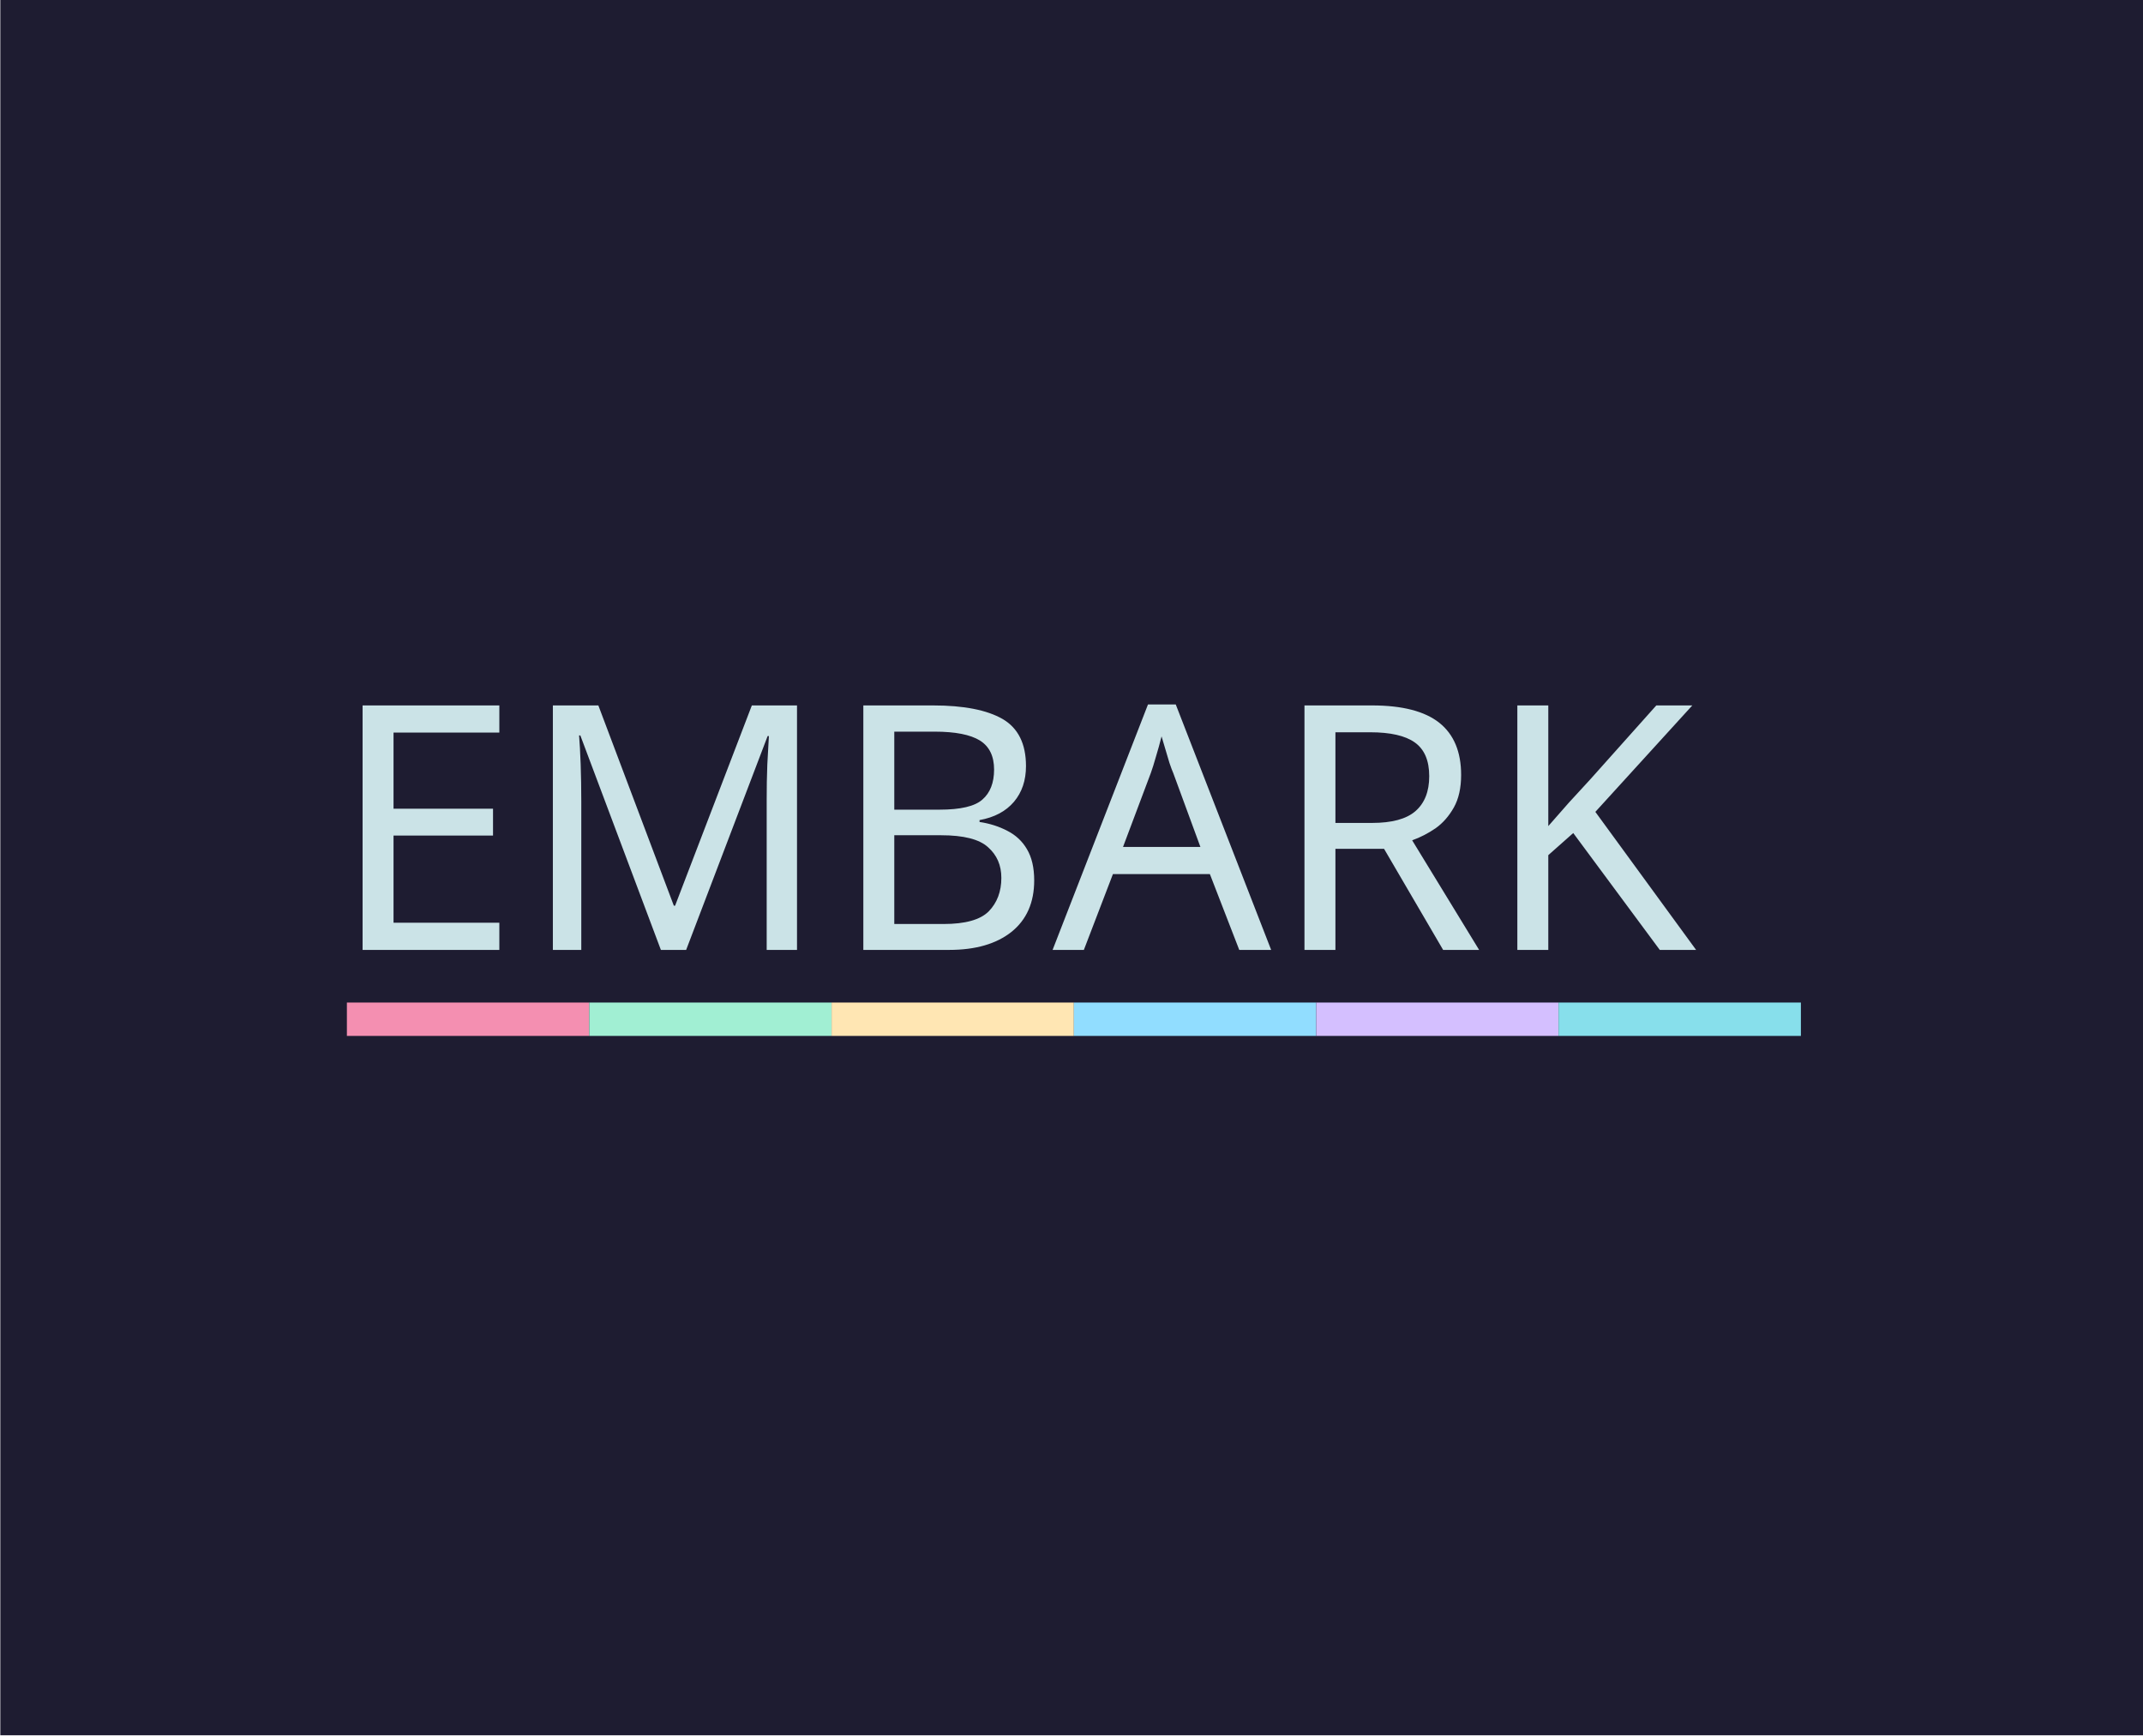
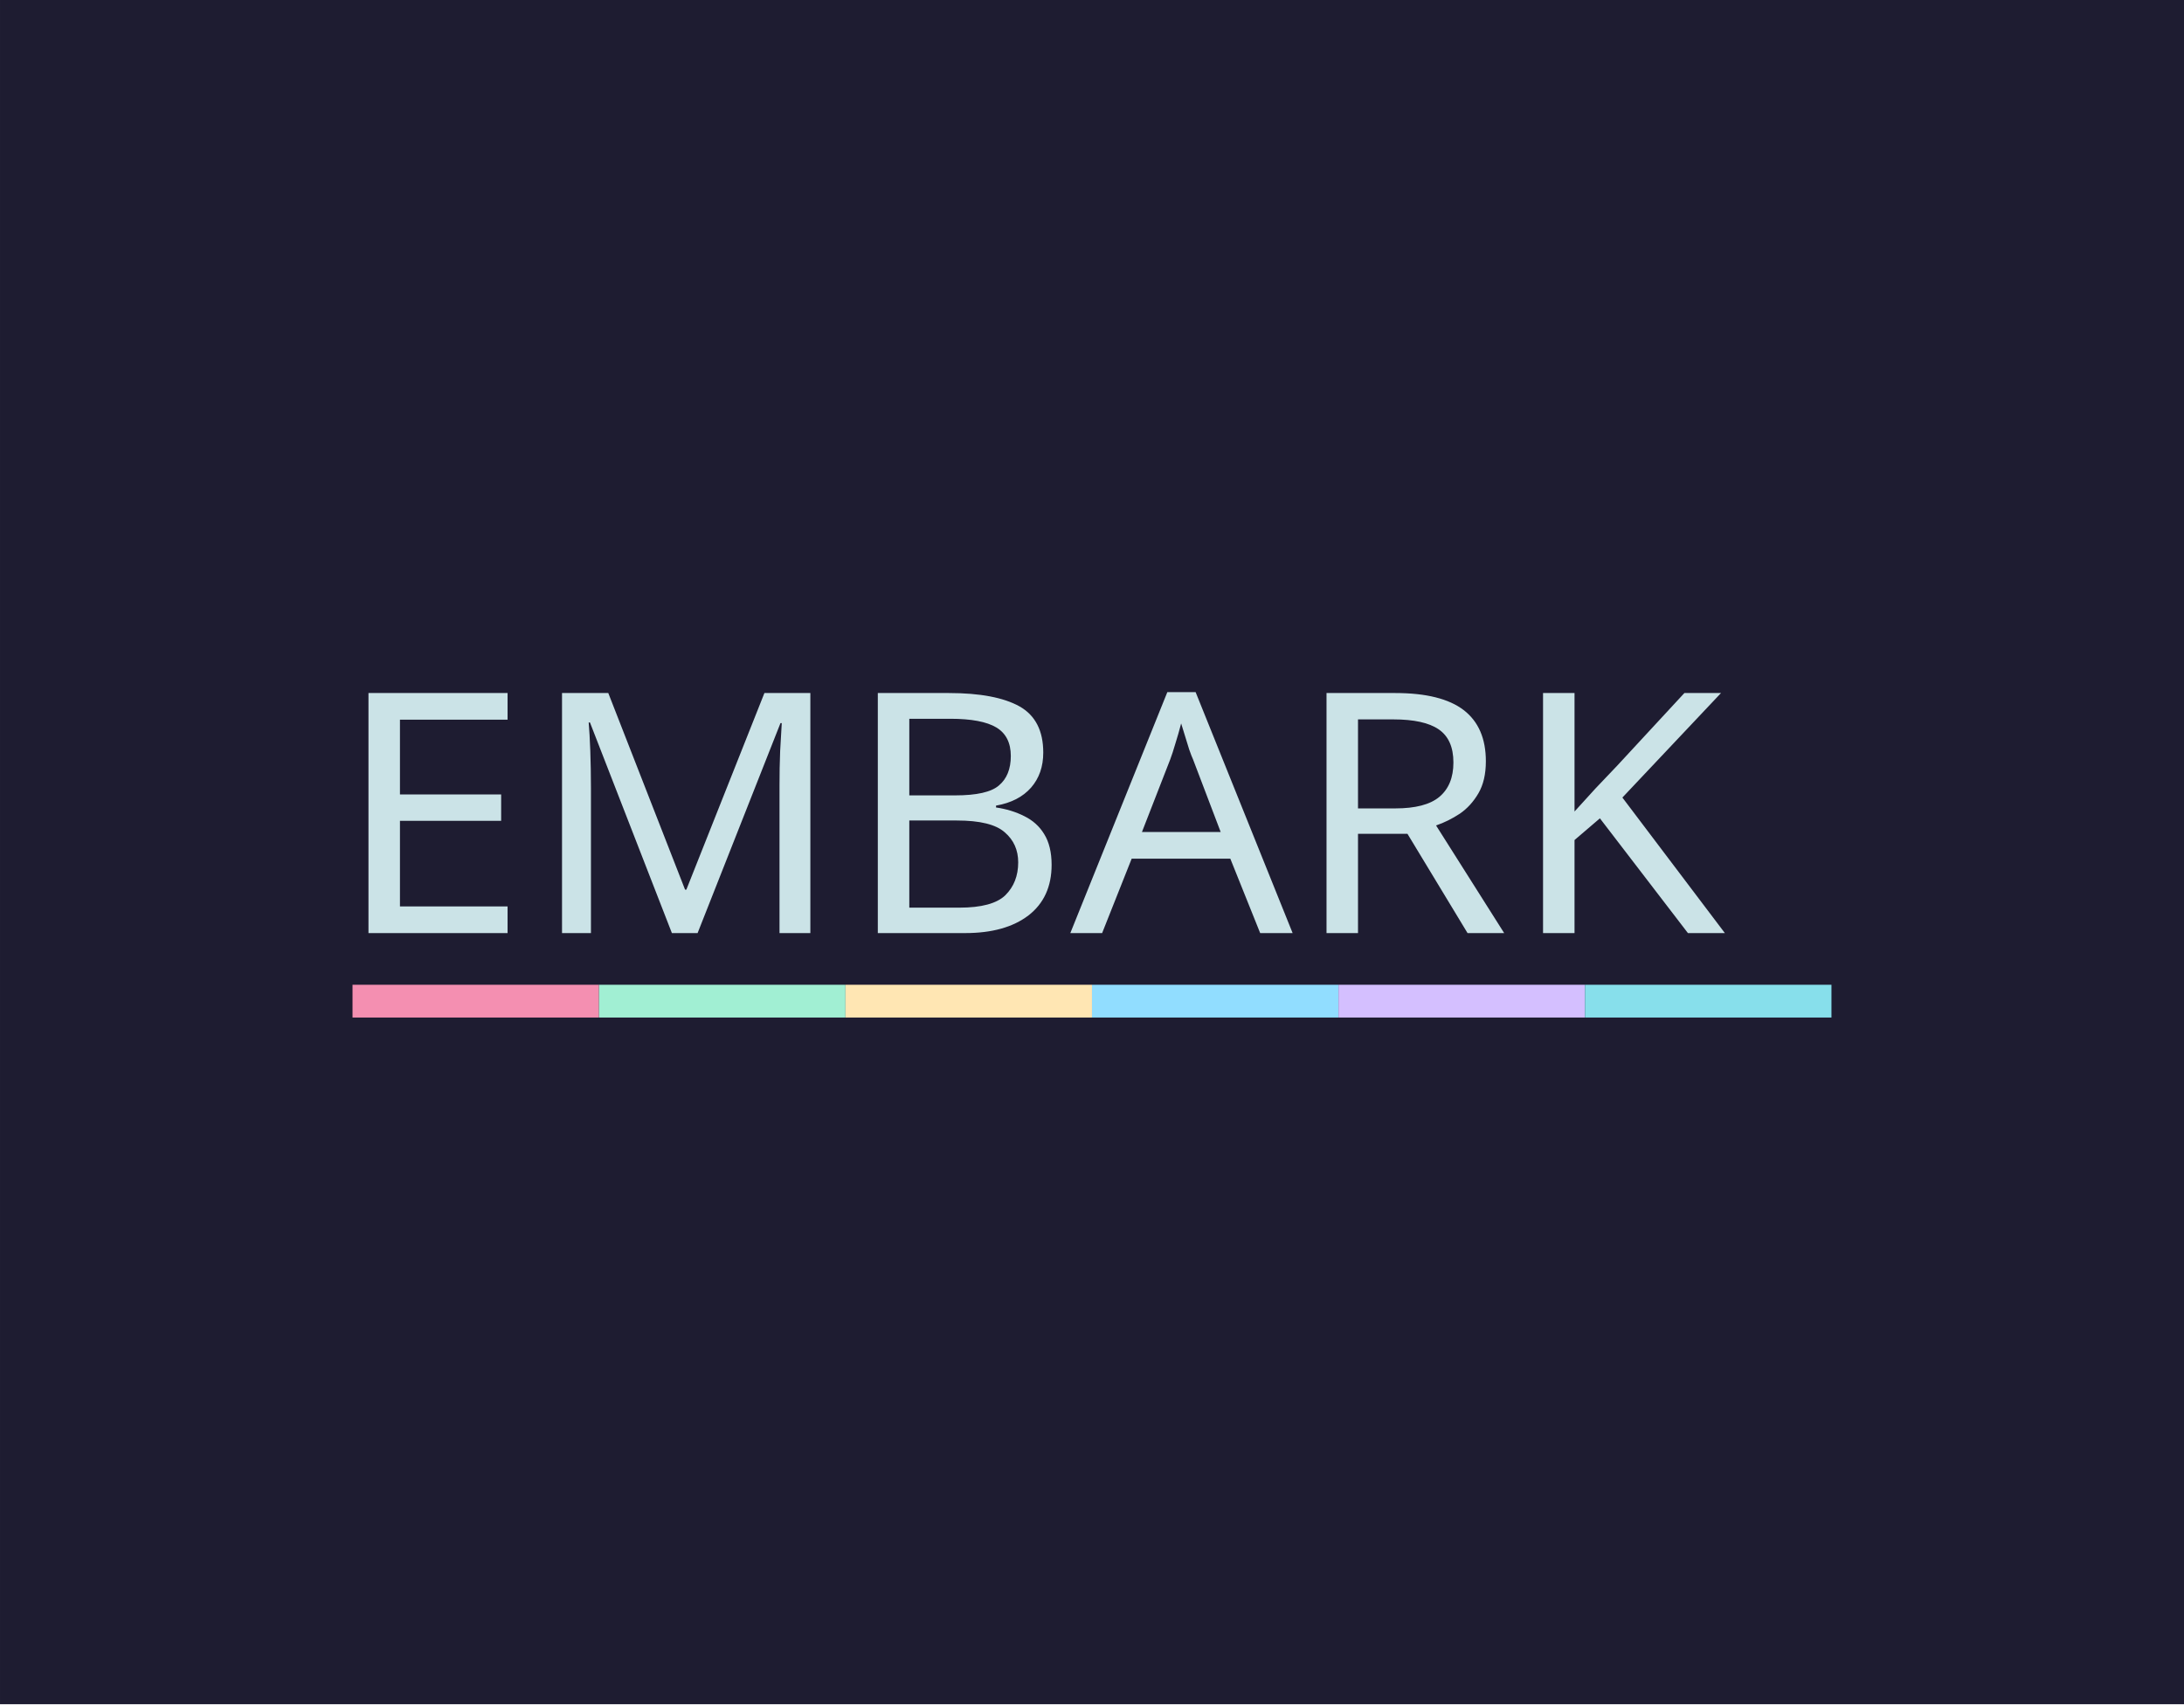
- <svg xmlns="http://www.w3.org/2000/svg" id="svg8" version="1.1" viewBox="0 0 106.019 85.863" height="324.52" width="400.701">
+ <svg xmlns="http://www.w3.org/2000/svg" width="1170.985" height="913.884" viewBox="0 0 309.825 241.8" version="1.1" id="svg8">
  <defs id="defs2" />
-   <g id="layer1">
-     <text id="text838" y="-269.435" x="-295.865" style="font-style:normal;font-weight:normal;font-size:10.583px;font-family:sans-serif;fill:#cbe3e7;fill-opacity:1;stroke:none;stroke-width:0.265" xml:space="preserve">
-       <tspan style="fill:#cbe3e7;fill-opacity:1;stroke-width:0.265" y="-269.435" x="-295.865" id="tspan836">EMBARK</tspan>
+   <g transform="translate(118.305,118.8658)" id="layer1">
+     <text xml:space="preserve" style="font-style:normal;font-weight:normal;font-size:10.583px;font-family:sans-serif;fill:#cbe3e7;fill-opacity:1;stroke:none;stroke-width:0.265" x="-295.865" y="-269.435" id="text838">
+       <tspan id="tspan836" x="-295.865" y="-269.435" style="fill:#cbe3e7;fill-opacity:1;stroke-width:0.265">EMBARK</tspan>
    </text>
-     <rect y="-0.02" x="0.016" height="85.86" width="106.226" id="rect840" style="fill:#1e1c31;fill-opacity:1;stroke-width:0.238" />
-     <g transform="translate(-1.1760373e-7,-9.920652)" id="g976">
-       <text xml:space="preserve" style="font-style:normal;font-variant:normal;font-weight:normal;font-stretch:normal;font-size:16.933px;font-family:Elianto;-inkscape-font-specification:'Elianto, Normal';font-variant-ligatures:normal;font-variant-caps:normal;font-variant-numeric:normal;font-variant-east-asian:normal;fill:#cbe3e7;fill-opacity:1;stroke:none;stroke-width:7.665;stroke-miterlimit:4;stroke-dasharray:none" x="16.298" y="56.909" id="text860">
-         <tspan id="tspan858" x="16.298" y="56.909" style="font-style:normal;font-variant:normal;font-weight:normal;font-stretch:normal;font-size:16.933px;font-family:Elianto;-inkscape-font-specification:'Elianto, Normal';font-variant-ligatures:normal;font-variant-caps:normal;font-variant-numeric:normal;font-variant-east-asian:normal;fill:#cbe3e7;fill-opacity:1;stroke-width:7.665;stroke-miterlimit:4;stroke-dasharray:none">EMBARK</tspan>
-       </text>
-       <g id="g965" transform="matrix(1.284518,0,0,1,-12.54696,0)">
-         <rect style="fill:#f48fb1;fill-opacity:1;stroke-width:0.199;stroke-miterlimit:4;stroke-dasharray:none" id="rect866" width="9.333" height="1.651" x="23.128" y="59.514" />
-         <rect style="fill:#a1efd3;fill-opacity:1;stroke-width:0.199;stroke-miterlimit:4;stroke-dasharray:none" id="rect868" width="9.333" height="1.651" x="32.462" y="59.514" />
-         <rect style="fill:#ffe6b3;fill-opacity:1;stroke-width:0.199;stroke-miterlimit:4;stroke-dasharray:none" id="rect870" width="9.333" height="1.651" x="41.795" y="59.514" />
-         <rect style="fill:#91ddff;fill-opacity:1;stroke-width:0.199;stroke-miterlimit:4;stroke-dasharray:none" id="rect874" width="9.333" height="1.651" x="51.128" y="59.514" />
-         <rect style="fill:#d4bfff;fill-opacity:1;stroke-width:0.199;stroke-miterlimit:4;stroke-dasharray:none" id="rect876" width="9.333" height="1.651" x="60.462" y="59.514" />
-         <rect style="fill:#87dfeb;fill-opacity:1;stroke-width:0.199;stroke-miterlimit:4;stroke-dasharray:none" id="rect878" width="9.333" height="1.651" x="69.795" y="59.514" />
+     <g transform="matrix(2.91667,0,0,2.816228,-118.3508,-118.8103)" id="g127">
+       <rect y="-0.02" x="0.016" height="85.86" width="106.226" id="rect840" style="fill:#1e1c31;fill-opacity:1;stroke-width:0.238" />
+       <g transform="translate(-1.1760373e-7,-9.920652)" id="g976">
+         <text xml:space="preserve" style="font-style:normal;font-variant:normal;font-weight:normal;font-stretch:normal;font-size:16.933px;font-family:Elianto;-inkscape-font-specification:'Elianto, Normal';font-variant-ligatures:normal;font-variant-caps:normal;font-variant-numeric:normal;font-variant-east-asian:normal;fill:#cbe3e7;fill-opacity:1;stroke:none;stroke-width:7.665;stroke-miterlimit:4;stroke-dasharray:none" x="16.298" y="56.909" id="text860">
+           <tspan id="tspan858" x="16.298" y="56.909" style="font-style:normal;font-variant:normal;font-weight:normal;font-stretch:normal;font-size:16.933px;font-family:Elianto;-inkscape-font-specification:'Elianto, Normal';font-variant-ligatures:normal;font-variant-caps:normal;font-variant-numeric:normal;font-variant-east-asian:normal;fill:#cbe3e7;fill-opacity:1;stroke-width:7.665;stroke-miterlimit:4;stroke-dasharray:none">EMBARK</tspan>
+         </text>
+         <g id="g965" transform="matrix(1.284518,0,0,1,-12.54696,0)">
+           <rect style="fill:#f48fb1;fill-opacity:1;stroke-width:0.199;stroke-miterlimit:4;stroke-dasharray:none" id="rect866" width="9.333" height="1.651" x="23.128" y="59.514" />
+           <rect style="fill:#a1efd3;fill-opacity:1;stroke-width:0.199;stroke-miterlimit:4;stroke-dasharray:none" id="rect868" width="9.333" height="1.651" x="32.462" y="59.514" />
+           <rect style="fill:#ffe6b3;fill-opacity:1;stroke-width:0.199;stroke-miterlimit:4;stroke-dasharray:none" id="rect870" width="9.333" height="1.651" x="41.795" y="59.514" />
+           <rect style="fill:#91ddff;fill-opacity:1;stroke-width:0.199;stroke-miterlimit:4;stroke-dasharray:none" id="rect874" width="9.333" height="1.651" x="51.128" y="59.514" />
+           <rect style="fill:#d4bfff;fill-opacity:1;stroke-width:0.199;stroke-miterlimit:4;stroke-dasharray:none" id="rect876" width="9.333" height="1.651" x="60.462" y="59.514" />
+           <rect style="fill:#87dfeb;fill-opacity:1;stroke-width:0.199;stroke-miterlimit:4;stroke-dasharray:none" id="rect878" width="9.333" height="1.651" x="69.795" y="59.514" />
+         </g>
      </g>
    </g>
  </g>
</svg>
